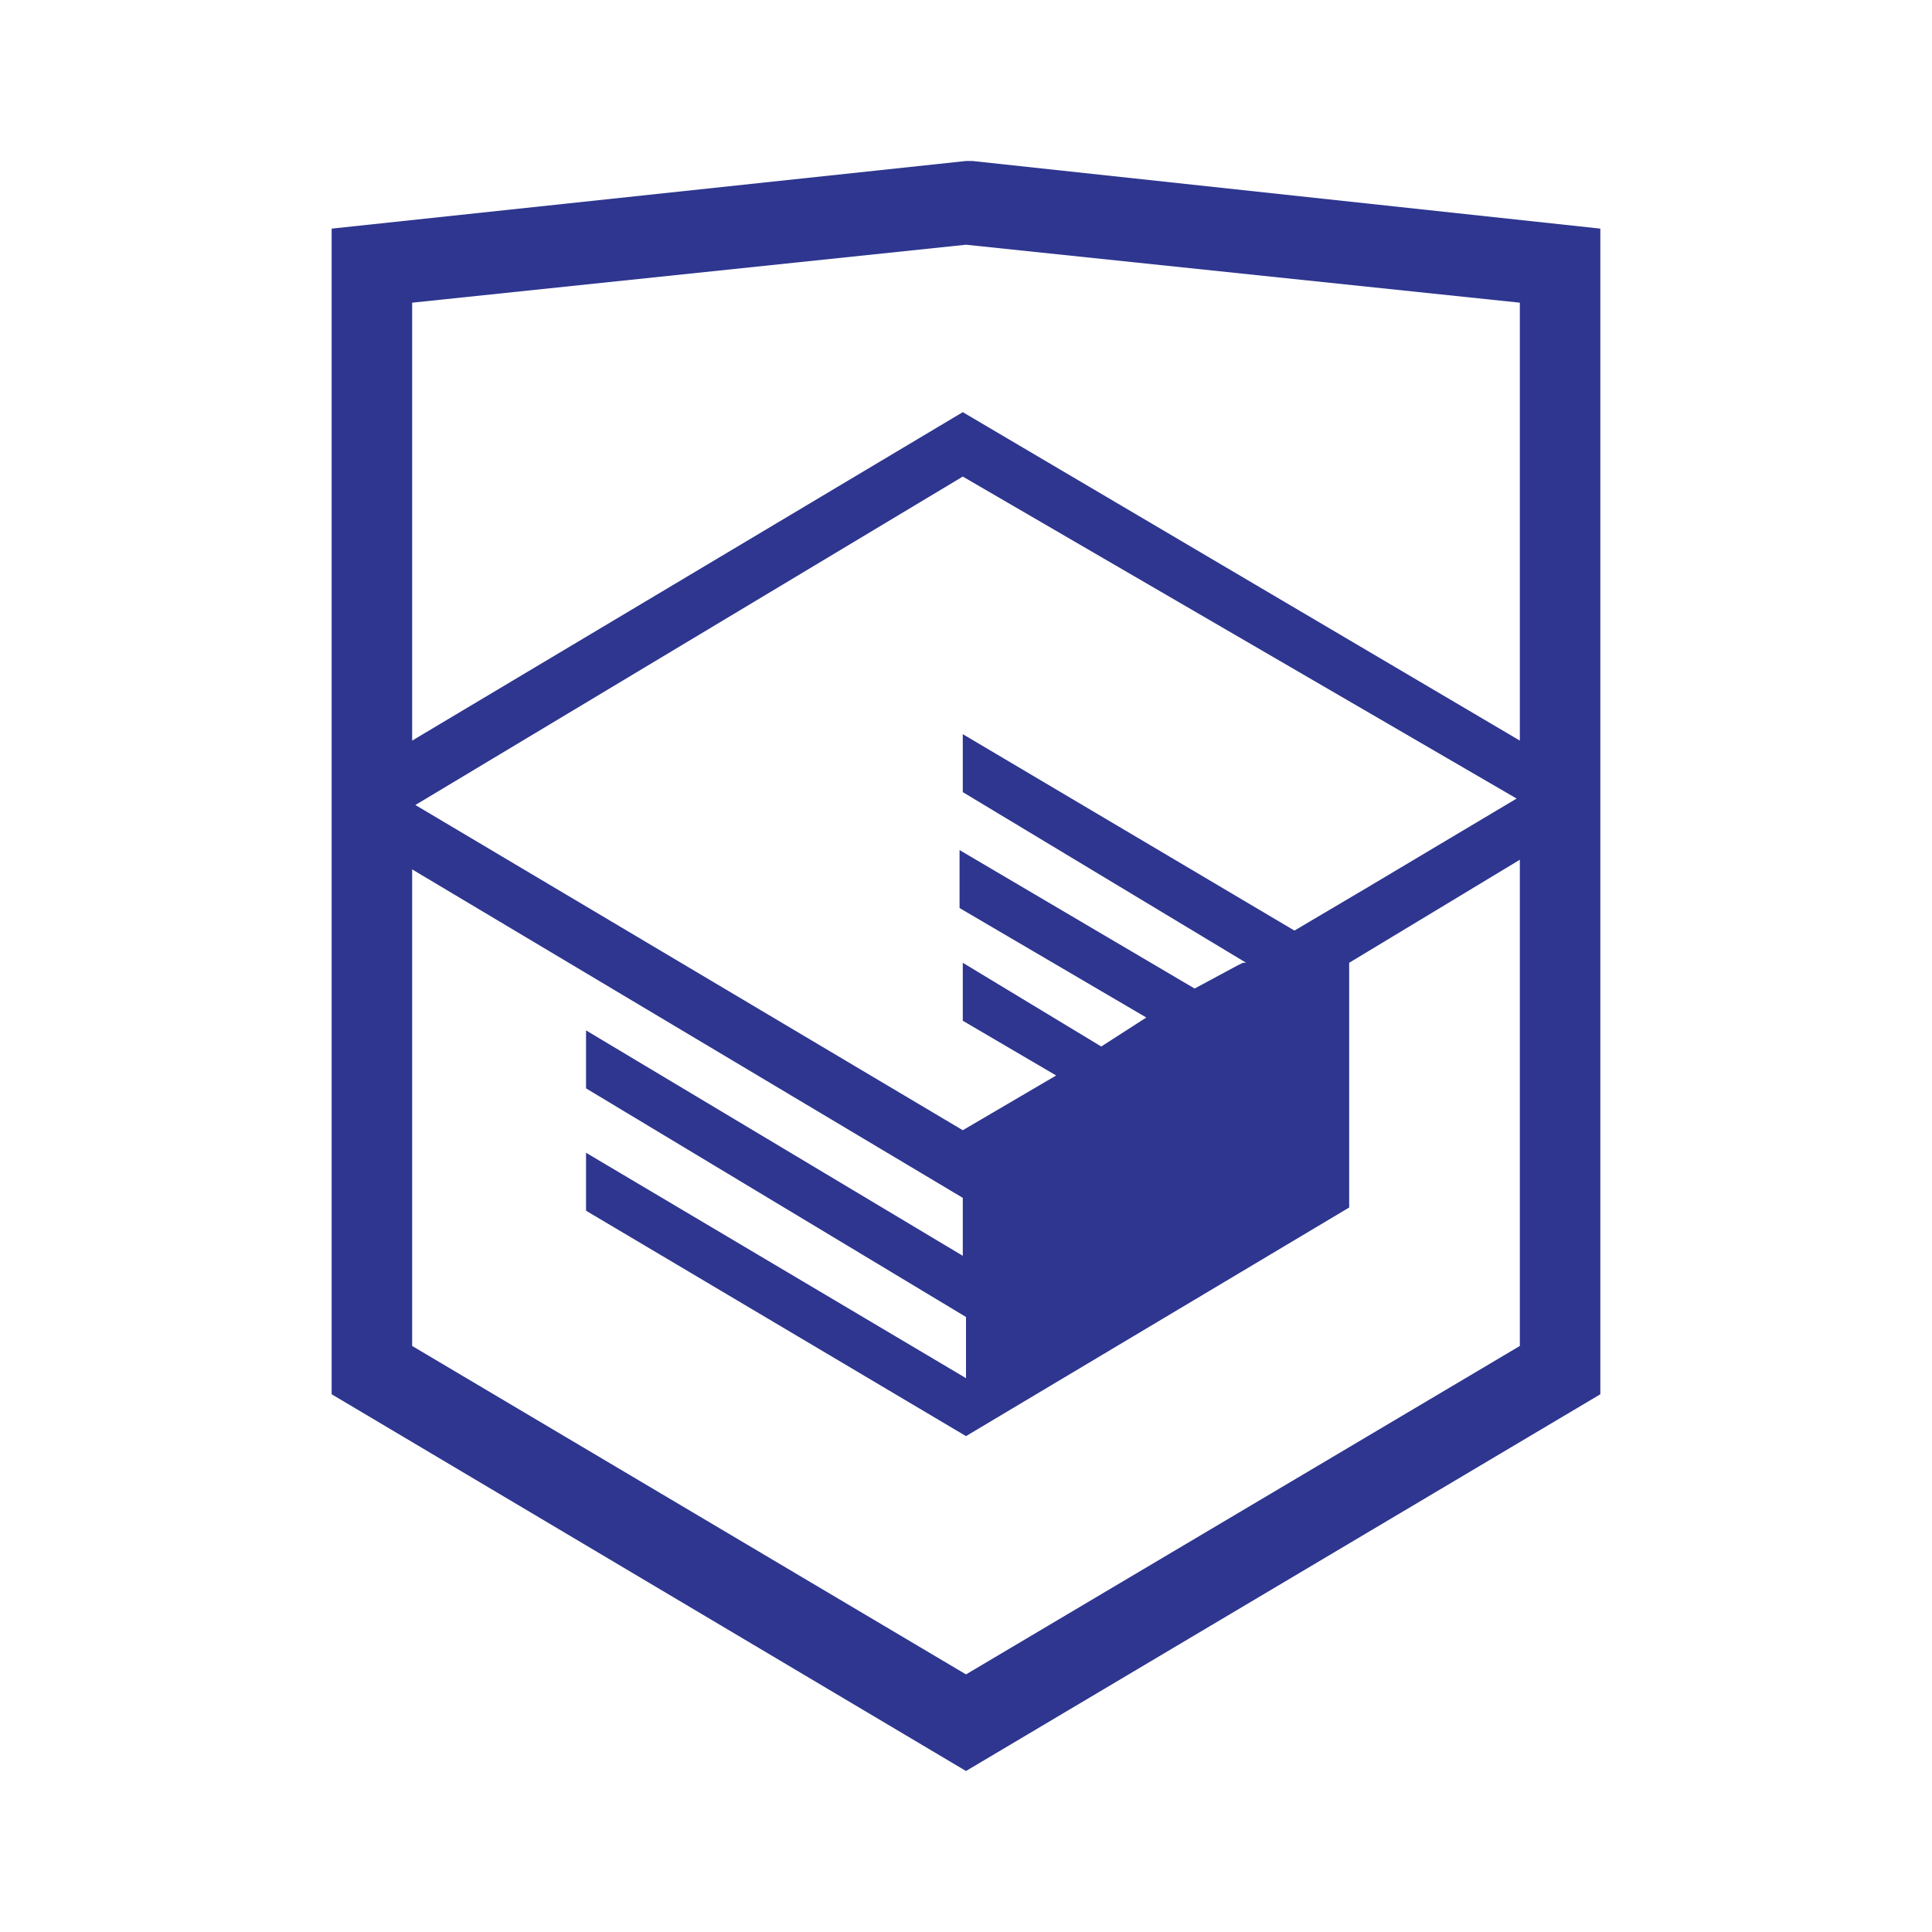
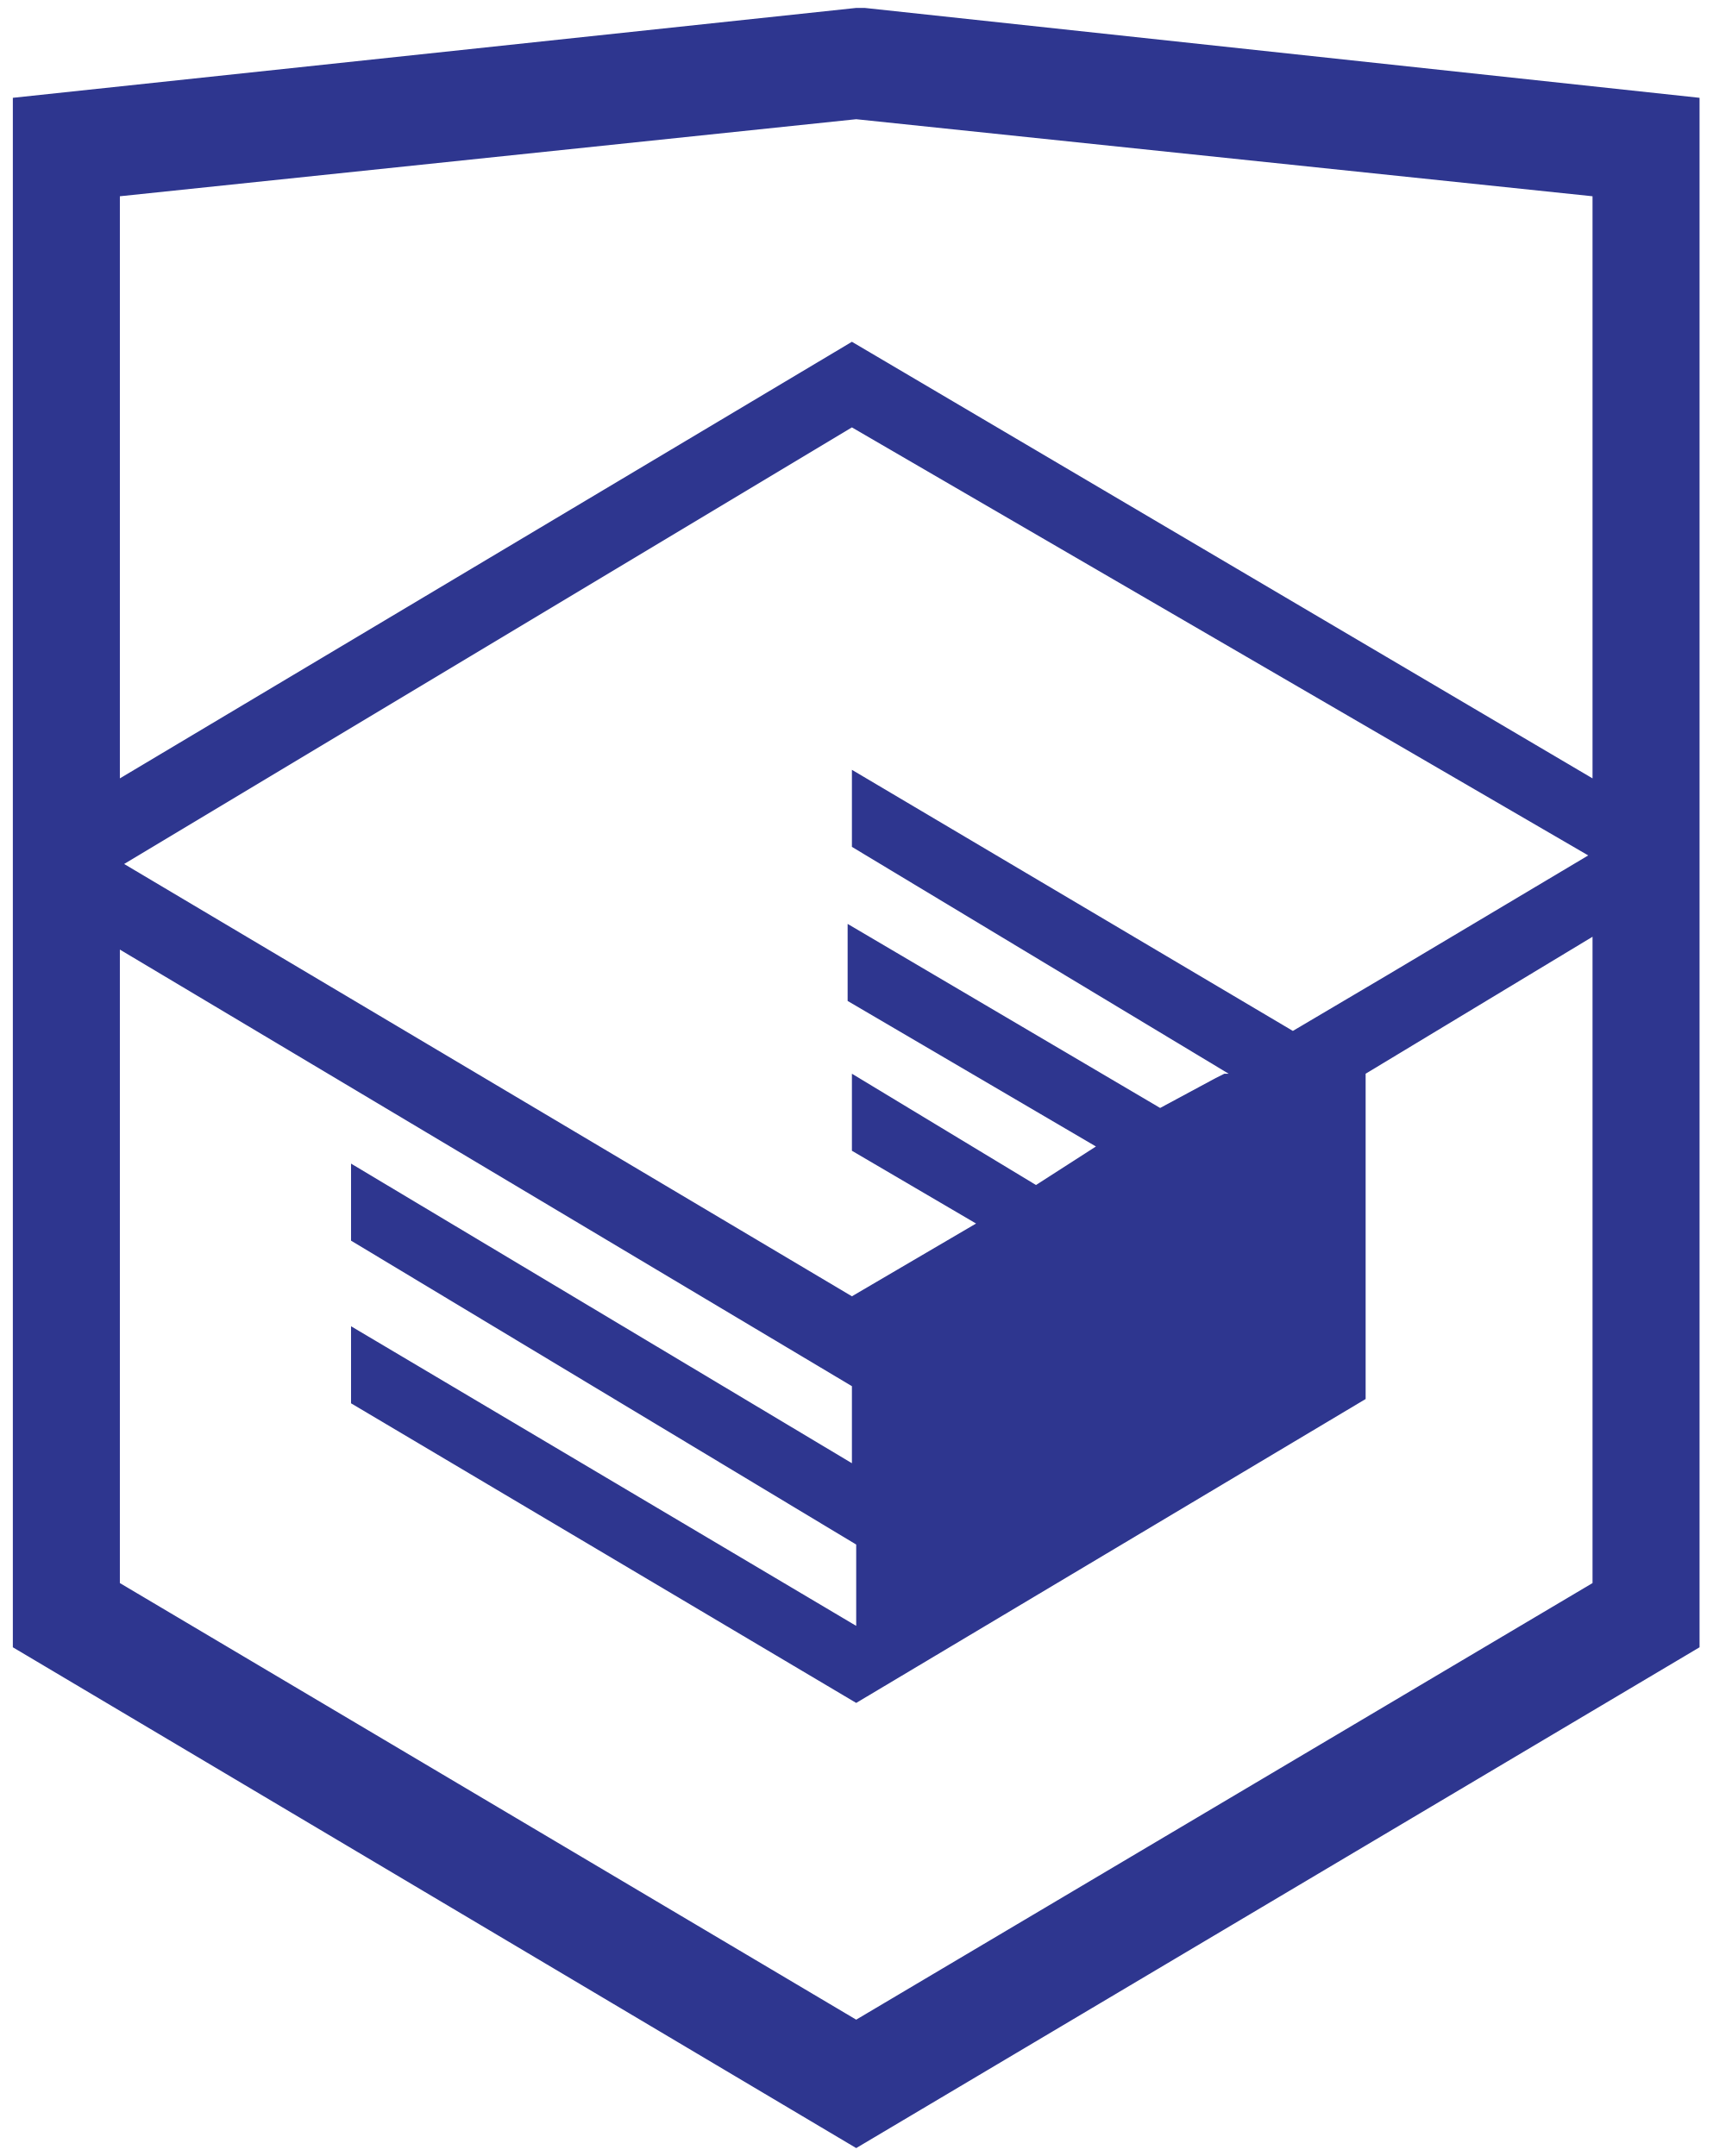
- <svg xmlns="http://www.w3.org/2000/svg" viewBox="0 0 60 60">
+ <svg xmlns="http://www.w3.org/2000/svg" viewBox="10 10 40 40" width="27" height="34">
  <path fill="#2E368F" d="M30.2 5H30L10.3 7.1v36.2L30 55l19.7-11.7V7.1L30.2 5zm17 36.8L30 52 12.8 41.8V27l17.1 10.2V39l-11.7-7v1.8L30 40.9v1.9l-11.8-7v1.8l11.8 7 11.9-7.1v-7.6l5.3-3.2v15.1zm-.1-17l-4.7 2.8-2.2 1.3-10.3-6.1v1.8l8.8 5.3h-.1l-.2.1-1.3.7-7.3-4.3v1.8l5.8 3.4-1.4.9-4.3-2.6v1.8l2.9 1.7-2.9 1.7-17-10.1 17-10.2 17.2 10zm.1-1.8L29.9 12.8 12.8 23V9.4L30 7.6l17.2 1.8V23z" />
</svg>
